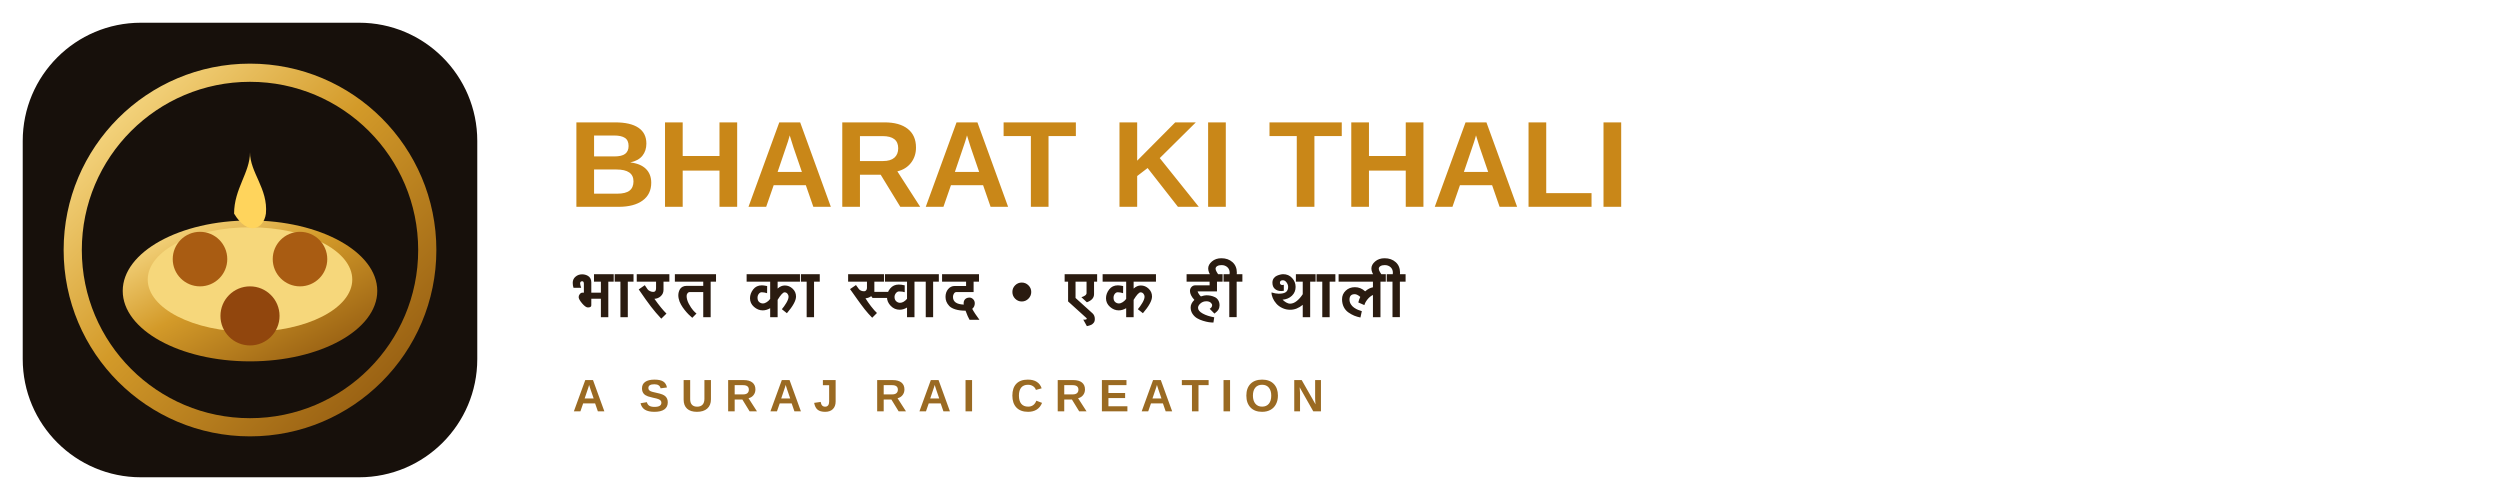
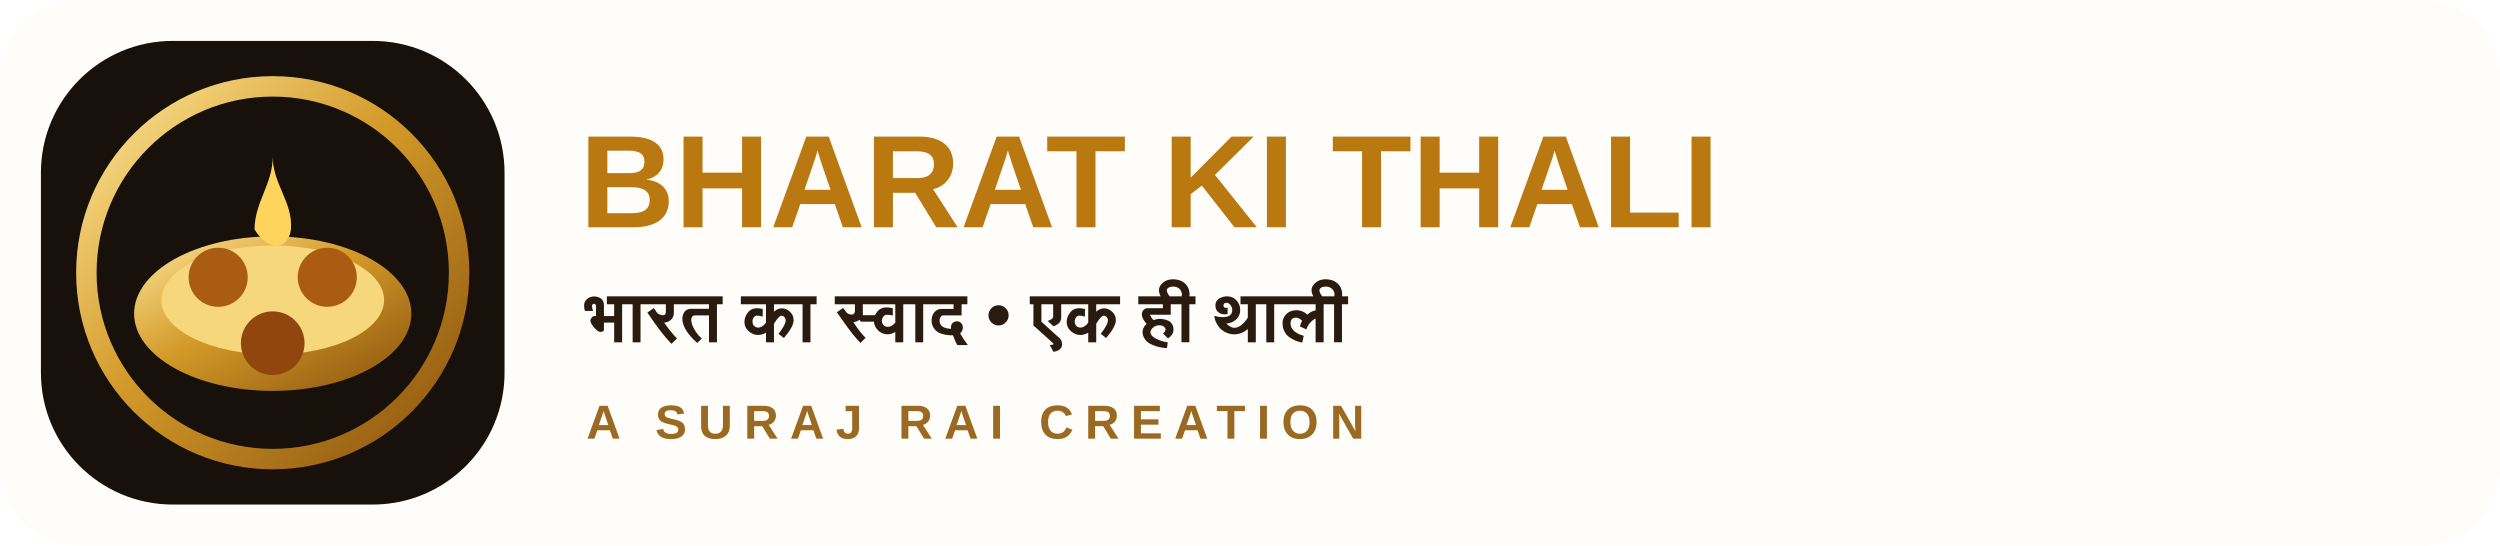
- <svg xmlns="http://www.w3.org/2000/svg" viewBox="0 0 1100 220">
+ <svg xmlns="http://www.w3.org/2000/svg" viewBox="0 0 1100 240">
  <defs>
    <linearGradient id="gold" x1="0" y1="0" x2="1" y2="1">
      <stop stop-color="#FFE79A" />
      <stop offset=".45" stop-color="#D39A29" />
      <stop offset="1" stop-color="#8A520D" />
    </linearGradient>
  </defs>
-   <rect x="10" y="10" width="200" height="200" rx="52" fill="#17100B" />
-   <circle cx="110" cy="110" r="78" fill="none" stroke="url(#gold)" stroke-width="8" />
-   <ellipse cx="110" cy="128" rx="56" ry="31" fill="url(#gold)" />
-   <ellipse cx="110" cy="123" rx="45" ry="23" fill="#F6D77B" />
-   <circle cx="88" cy="114" r="12" fill="#A95C12" />
-   <circle cx="132" cy="114" r="12" fill="#A95C12" />
-   <circle cx="110" cy="139" r="13" fill="#91460D" />
-   <path d="M103 94 C103 83 110 76 110 67 C110 76 118 83 117 94 C116 101 109 104 103 94Z" fill="#FFD45C" />
-   <text x="250" y="91" font-family="Arial,sans-serif" font-size="54" font-weight="900" fill="#C98718">BHARAT KI THALI</text>
-   <text x="252" y="139" font-family="Arial,sans-serif" font-size="29" font-weight="700" letter-spacing="3" fill="#2A1B10">भारत का स्वाद • एक ही थाली</text>
-   <text x="252" y="181" font-family="Arial,sans-serif" font-size="20" font-weight="700" letter-spacing="5" fill="#9A6A22">A SURAJ RAI CREATION</text>
+   <rect width="1100" height="240" rx="34" fill="#FFFDF9" />
+   <rect x="18" y="18" width="204" height="204" rx="58" fill="#17100B" />
+   <circle cx="120" cy="120" r="82" fill="none" stroke="url(#gold)" stroke-width="9" />
+   <ellipse cx="120" cy="138" rx="61" ry="34" fill="url(#gold)" />
+   <ellipse cx="120" cy="132" rx="49" ry="24" fill="#F6D77B" />
+   <circle cx="96" cy="122" r="13" fill="#A95C12" />
+   <circle cx="144" cy="122" r="13" fill="#A95C12" />
+   <circle cx="120" cy="151" r="14" fill="#91460D" />
+   <path d="M112 101 C112 89 120 81 120 69 C120 81 129 89 128 101 C127 109 119 112 112 101Z" fill="#FFD45C" />
+   <text x="255" y="100" font-family="Arial,sans-serif" font-size="58" font-weight="900" fill="#B97810">BHARAT KI THALI</text>
+   <text x="257" y="150" font-family="Arial,sans-serif" font-size="31" font-weight="800" fill="#2A1B10">भारत का स्वाद • एक ही थाली</text>
+   <text x="258" y="193" font-family="Arial,sans-serif" font-size="21" font-weight="800" letter-spacing="5" fill="#9A6A22">A SURAJ RAI CREATION</text>
</svg>
